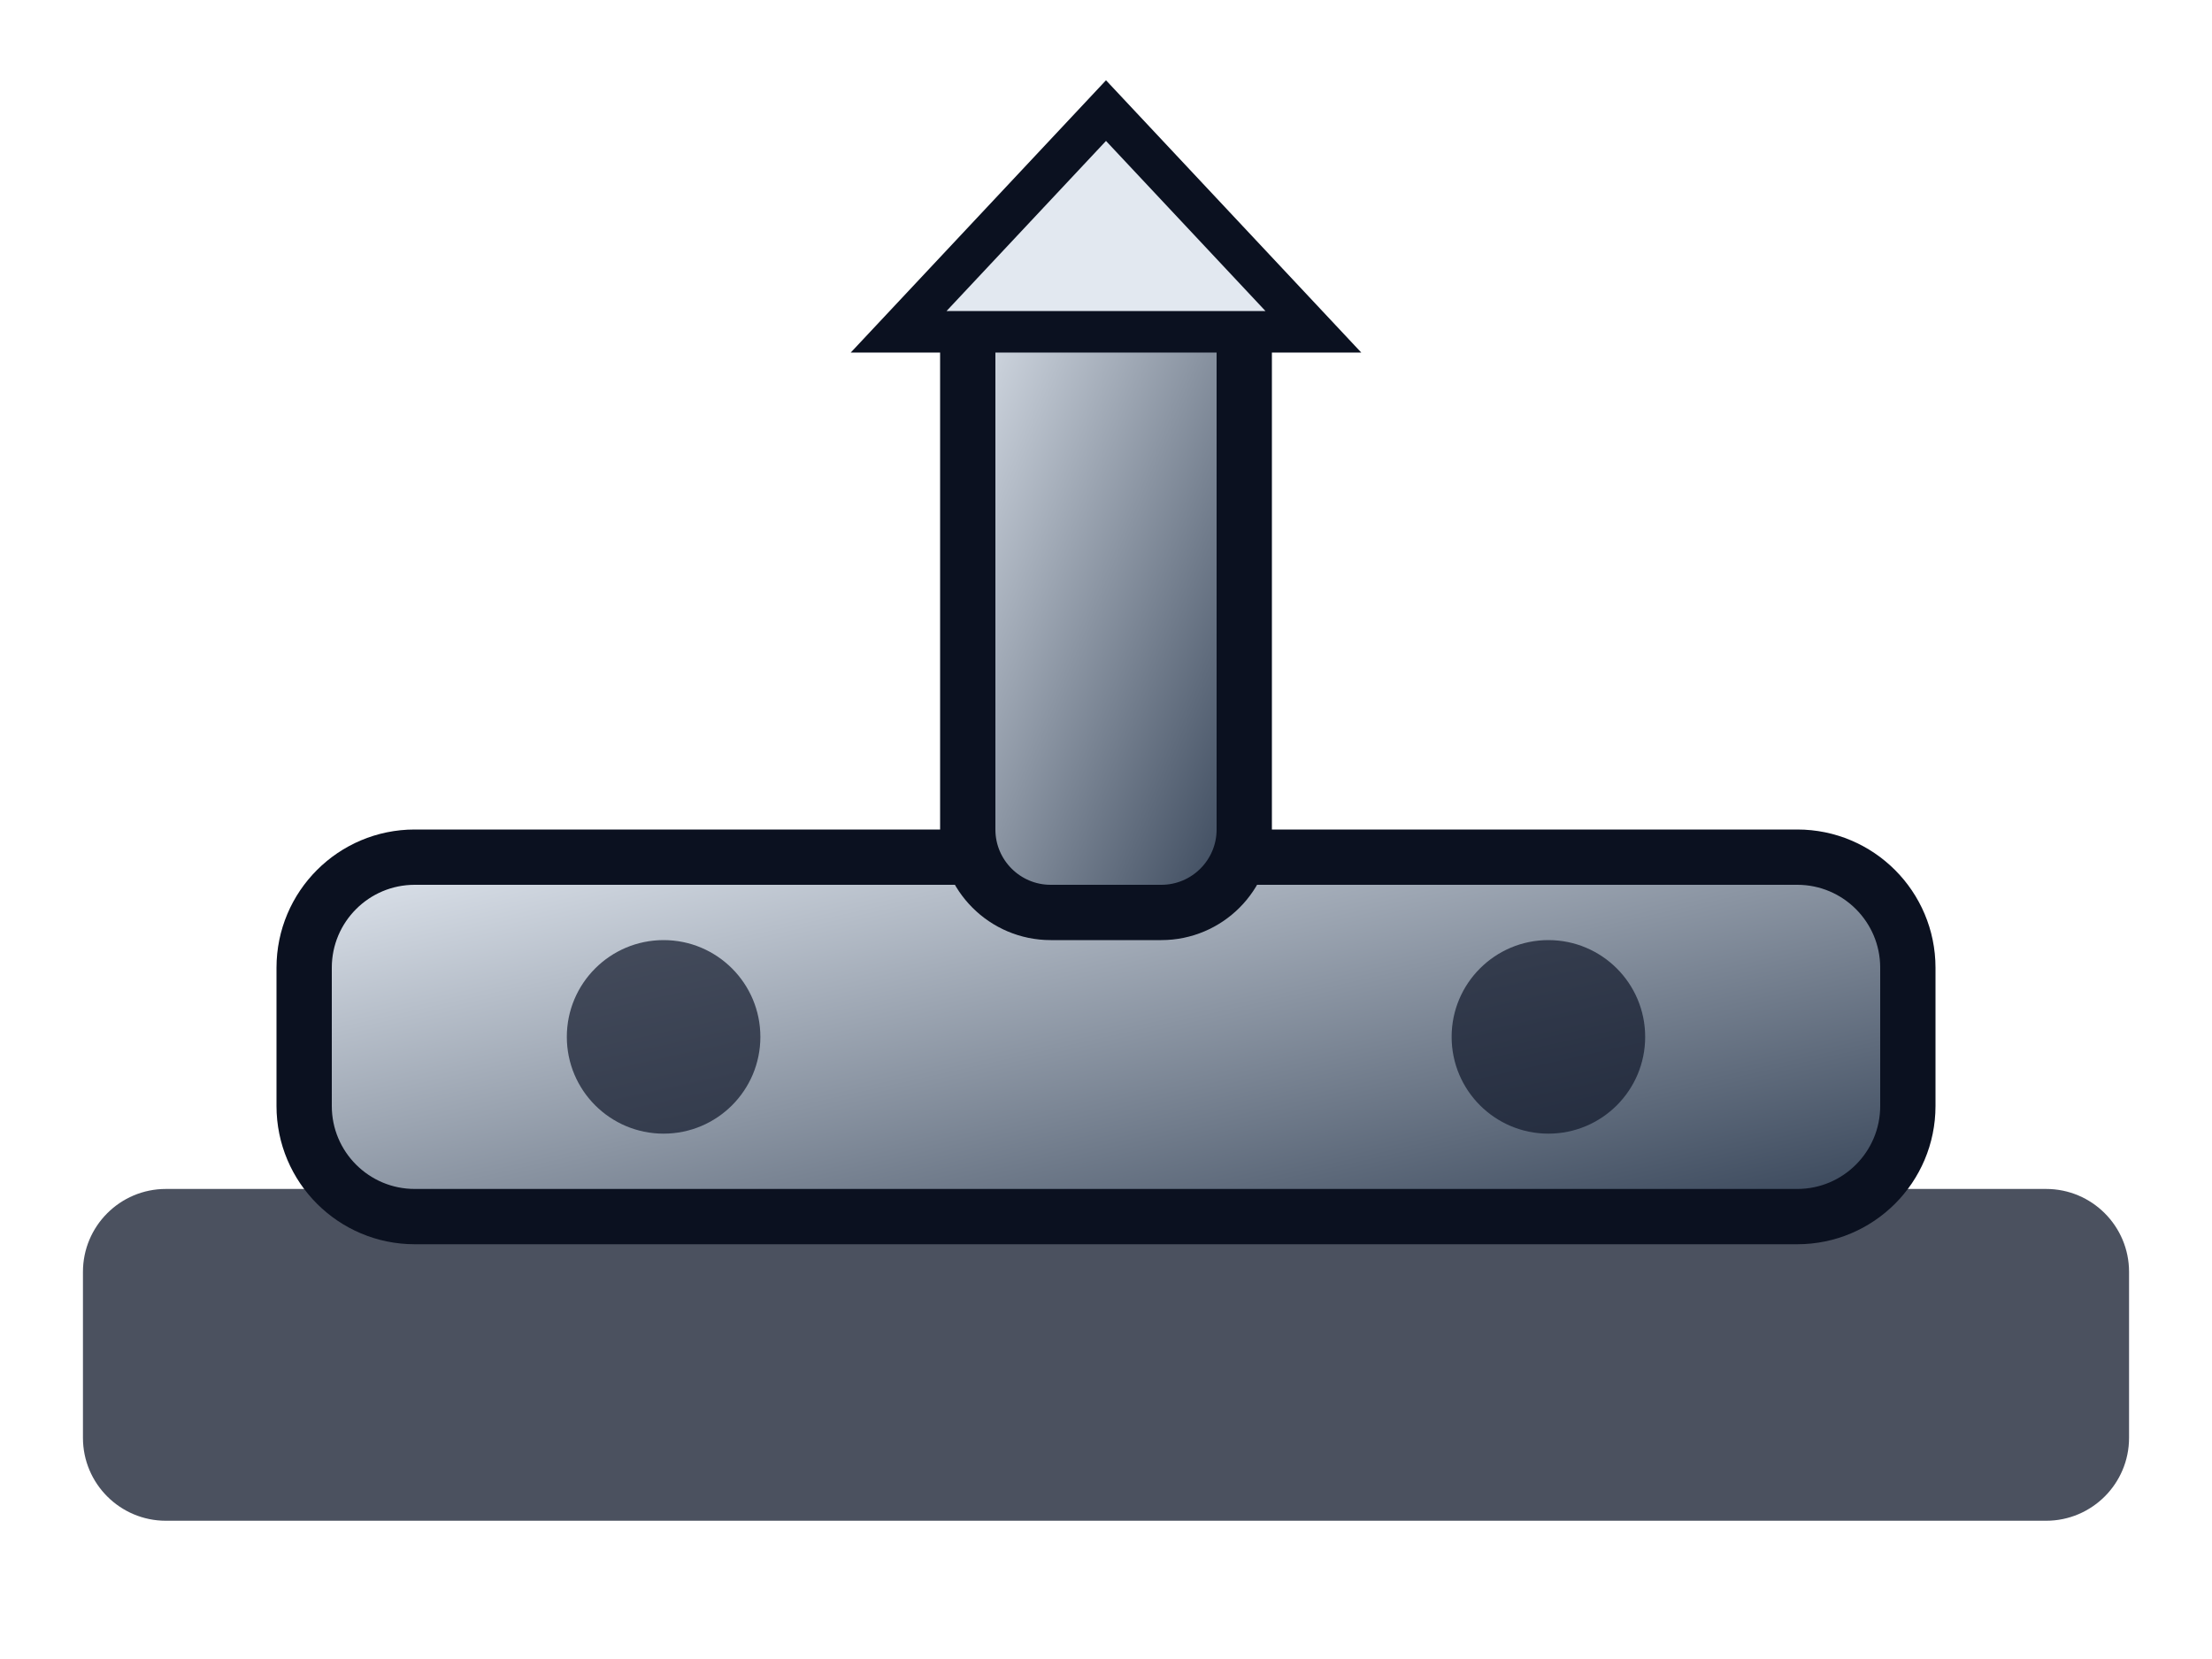
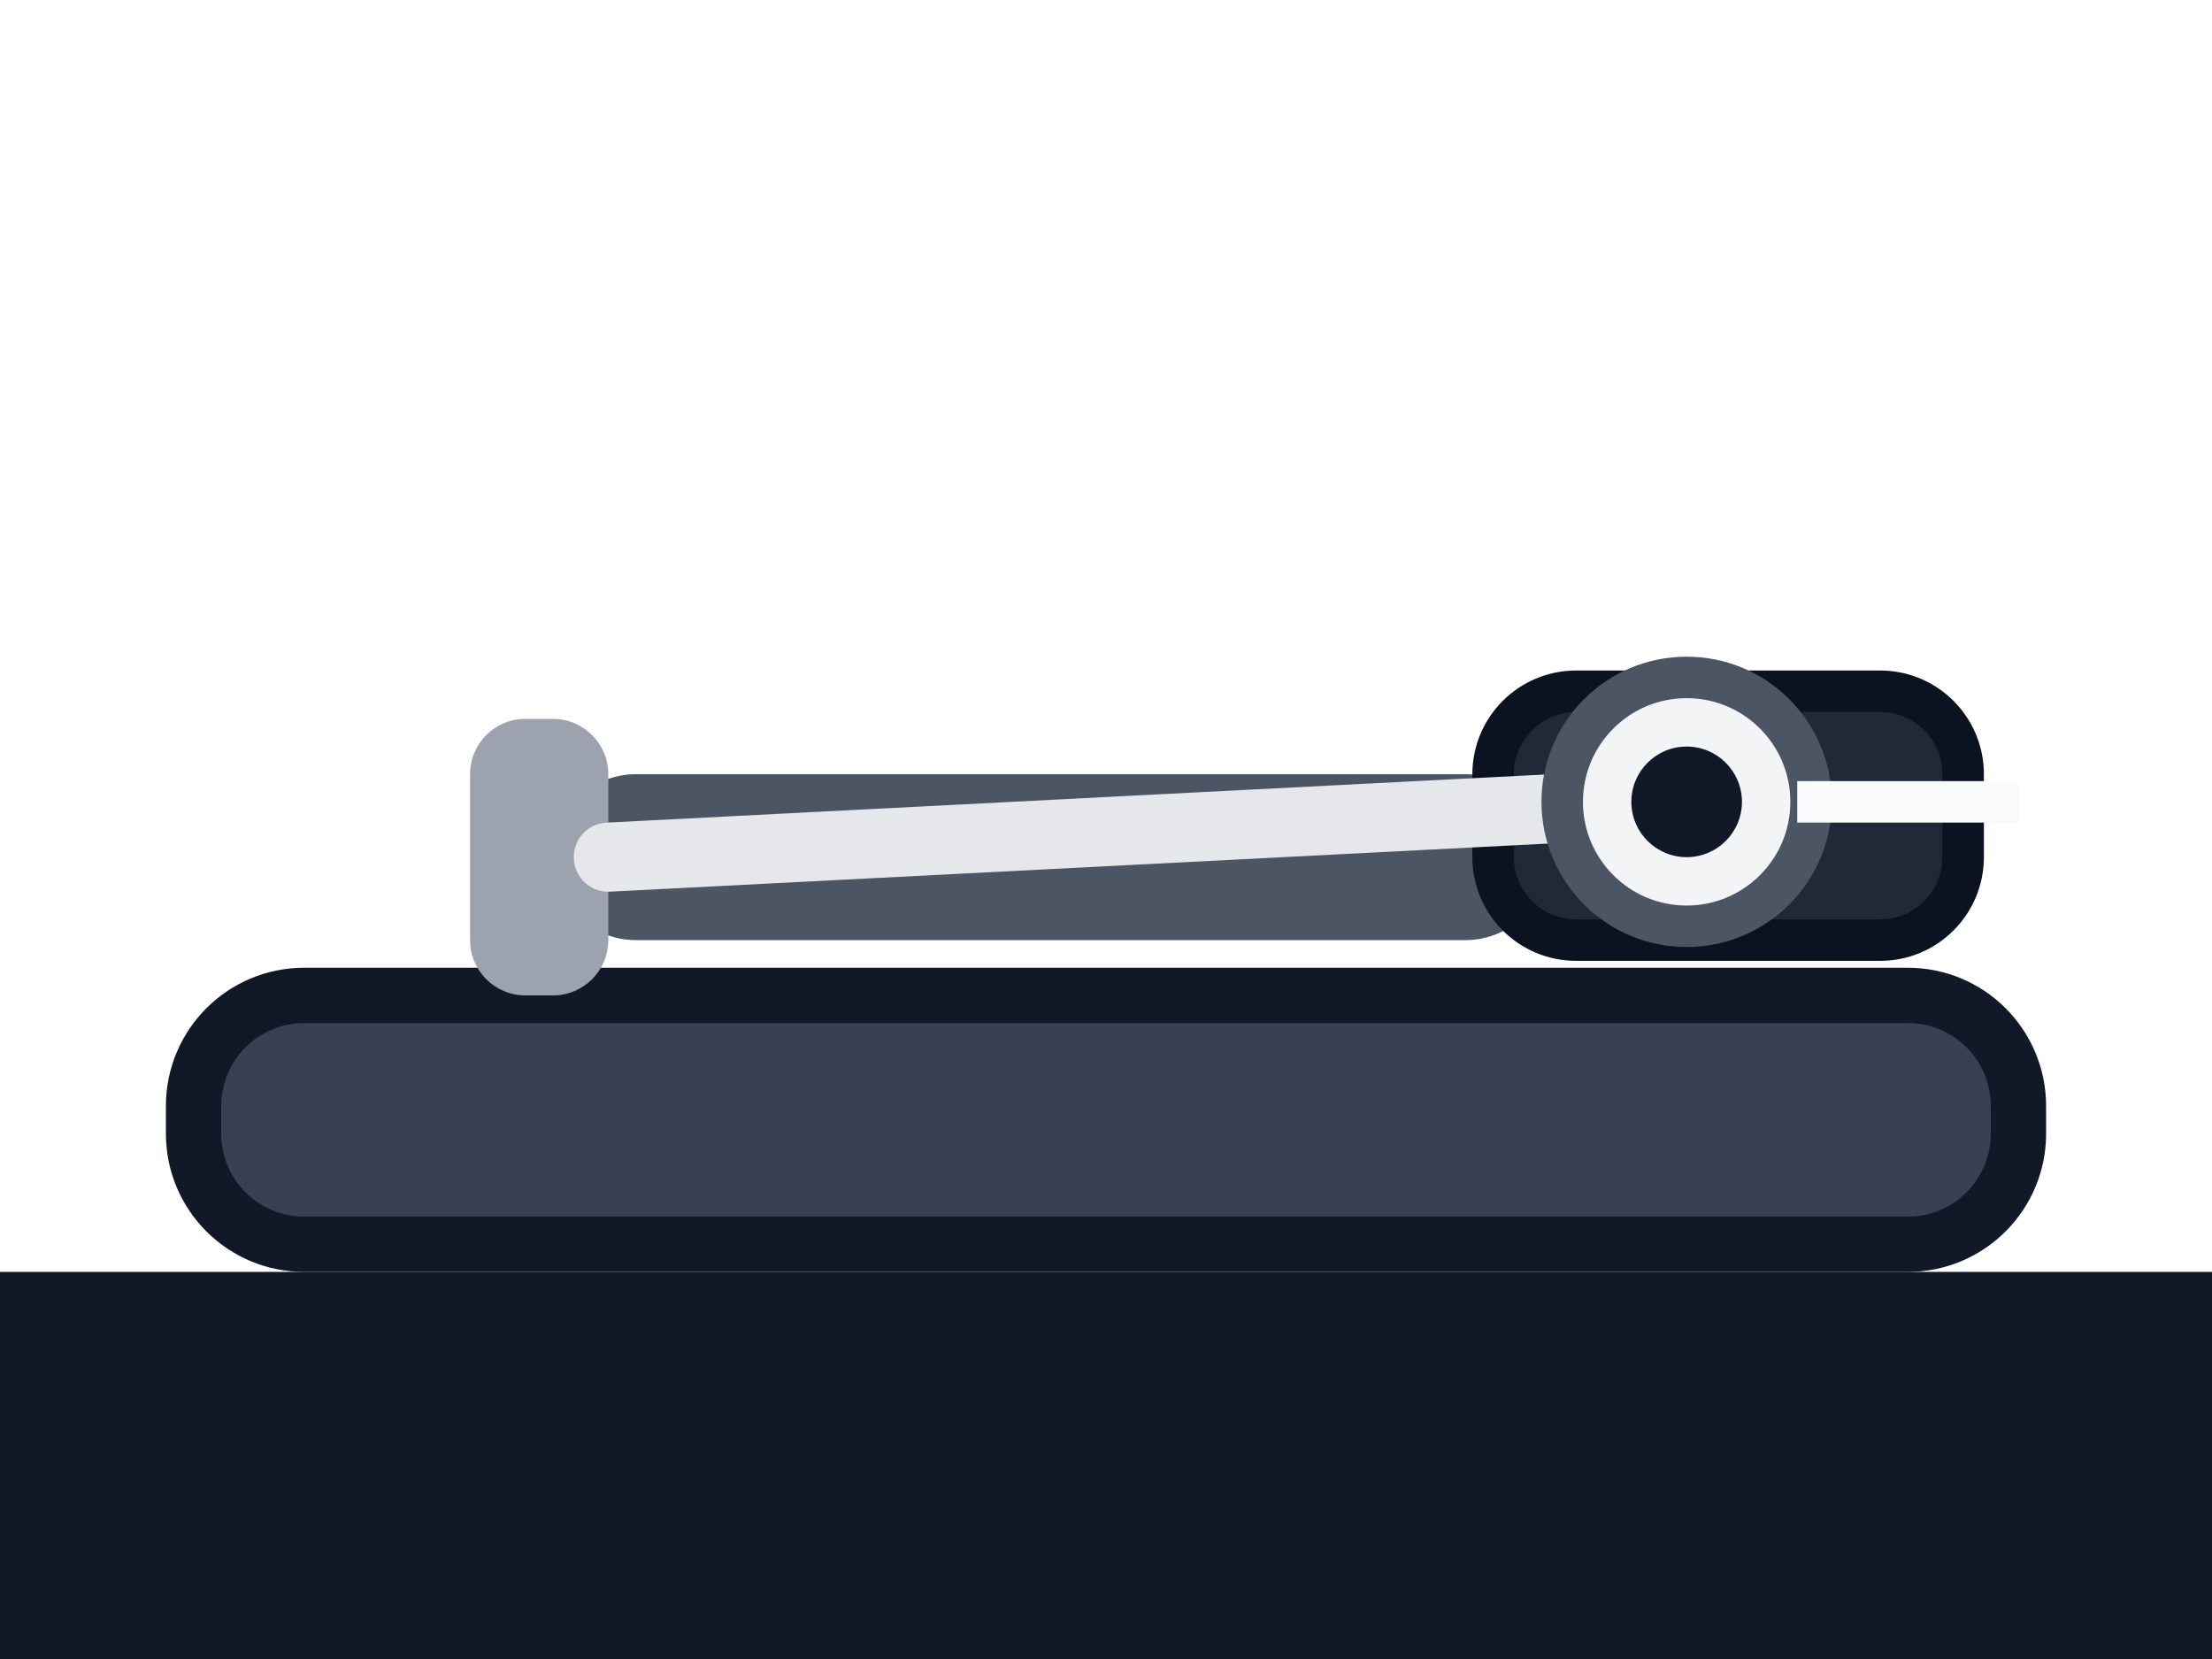
<svg xmlns="http://www.w3.org/2000/svg" width="160" height="120" viewBox="0 0 160 120">
-   <defs>
-     <linearGradient id="g" x1="0" y1="0" x2="1" y2="1">
-       <stop offset="0%" stop-color="#e2e8f0" />
-       <stop offset="100%" stop-color="#334155" />
-     </linearGradient>
-   </defs>
-   <rect x="6" y="86" width="148" height="24" rx="6" fill="#0f172a" opacity="0.75" />
-   <rect x="22" y="62" width="116" height="26" rx="8" fill="url(#g)" stroke="#0b1120" stroke-width="4" />
-   <circle cx="48" cy="75" r="7" fill="#0f172a" opacity="0.7" />
-   <circle cx="112" cy="75" r="7" fill="#0f172a" opacity="0.7" />
-   <rect x="70" y="18" width="20" height="48" rx="6" fill="url(#g)" stroke="#0b1120" stroke-width="4" />
-   <polygon points="80,8 95,24 65,24" fill="#e2e8f0" stroke="#0b1120" stroke-width="3" />
+   <rect x="0" y="92" width="160" height="28" fill="#111827" />
+   <rect x="14" y="72" width="132" height="18" rx="8" fill="#374151" stroke="#111827" stroke-width="4" />
+   <rect x="40" y="56" width="72" height="12" rx="6" fill="#4b5563" />
+   <rect x="108" y="50" width="34" height="18" rx="6" fill="#1f2937" stroke="#0b1220" stroke-width="3" />
+   <rect x="34" y="52" width="10" height="20" rx="4" fill="#9ca3af" />
+   <line x1="44" y1="62" x2="122" y2="58" stroke="#e5e7eb" stroke-width="5" stroke-linecap="round" />
+   <circle cx="122" cy="58" r="9" fill="#f3f4f6" stroke="#4b5563" stroke-width="3" />
+   <circle cx="122" cy="58" r="4" fill="#111827" />
+   <line x1="130" y1="58" x2="146" y2="58" stroke="#f8fafc" stroke-width="3" />
</svg>
